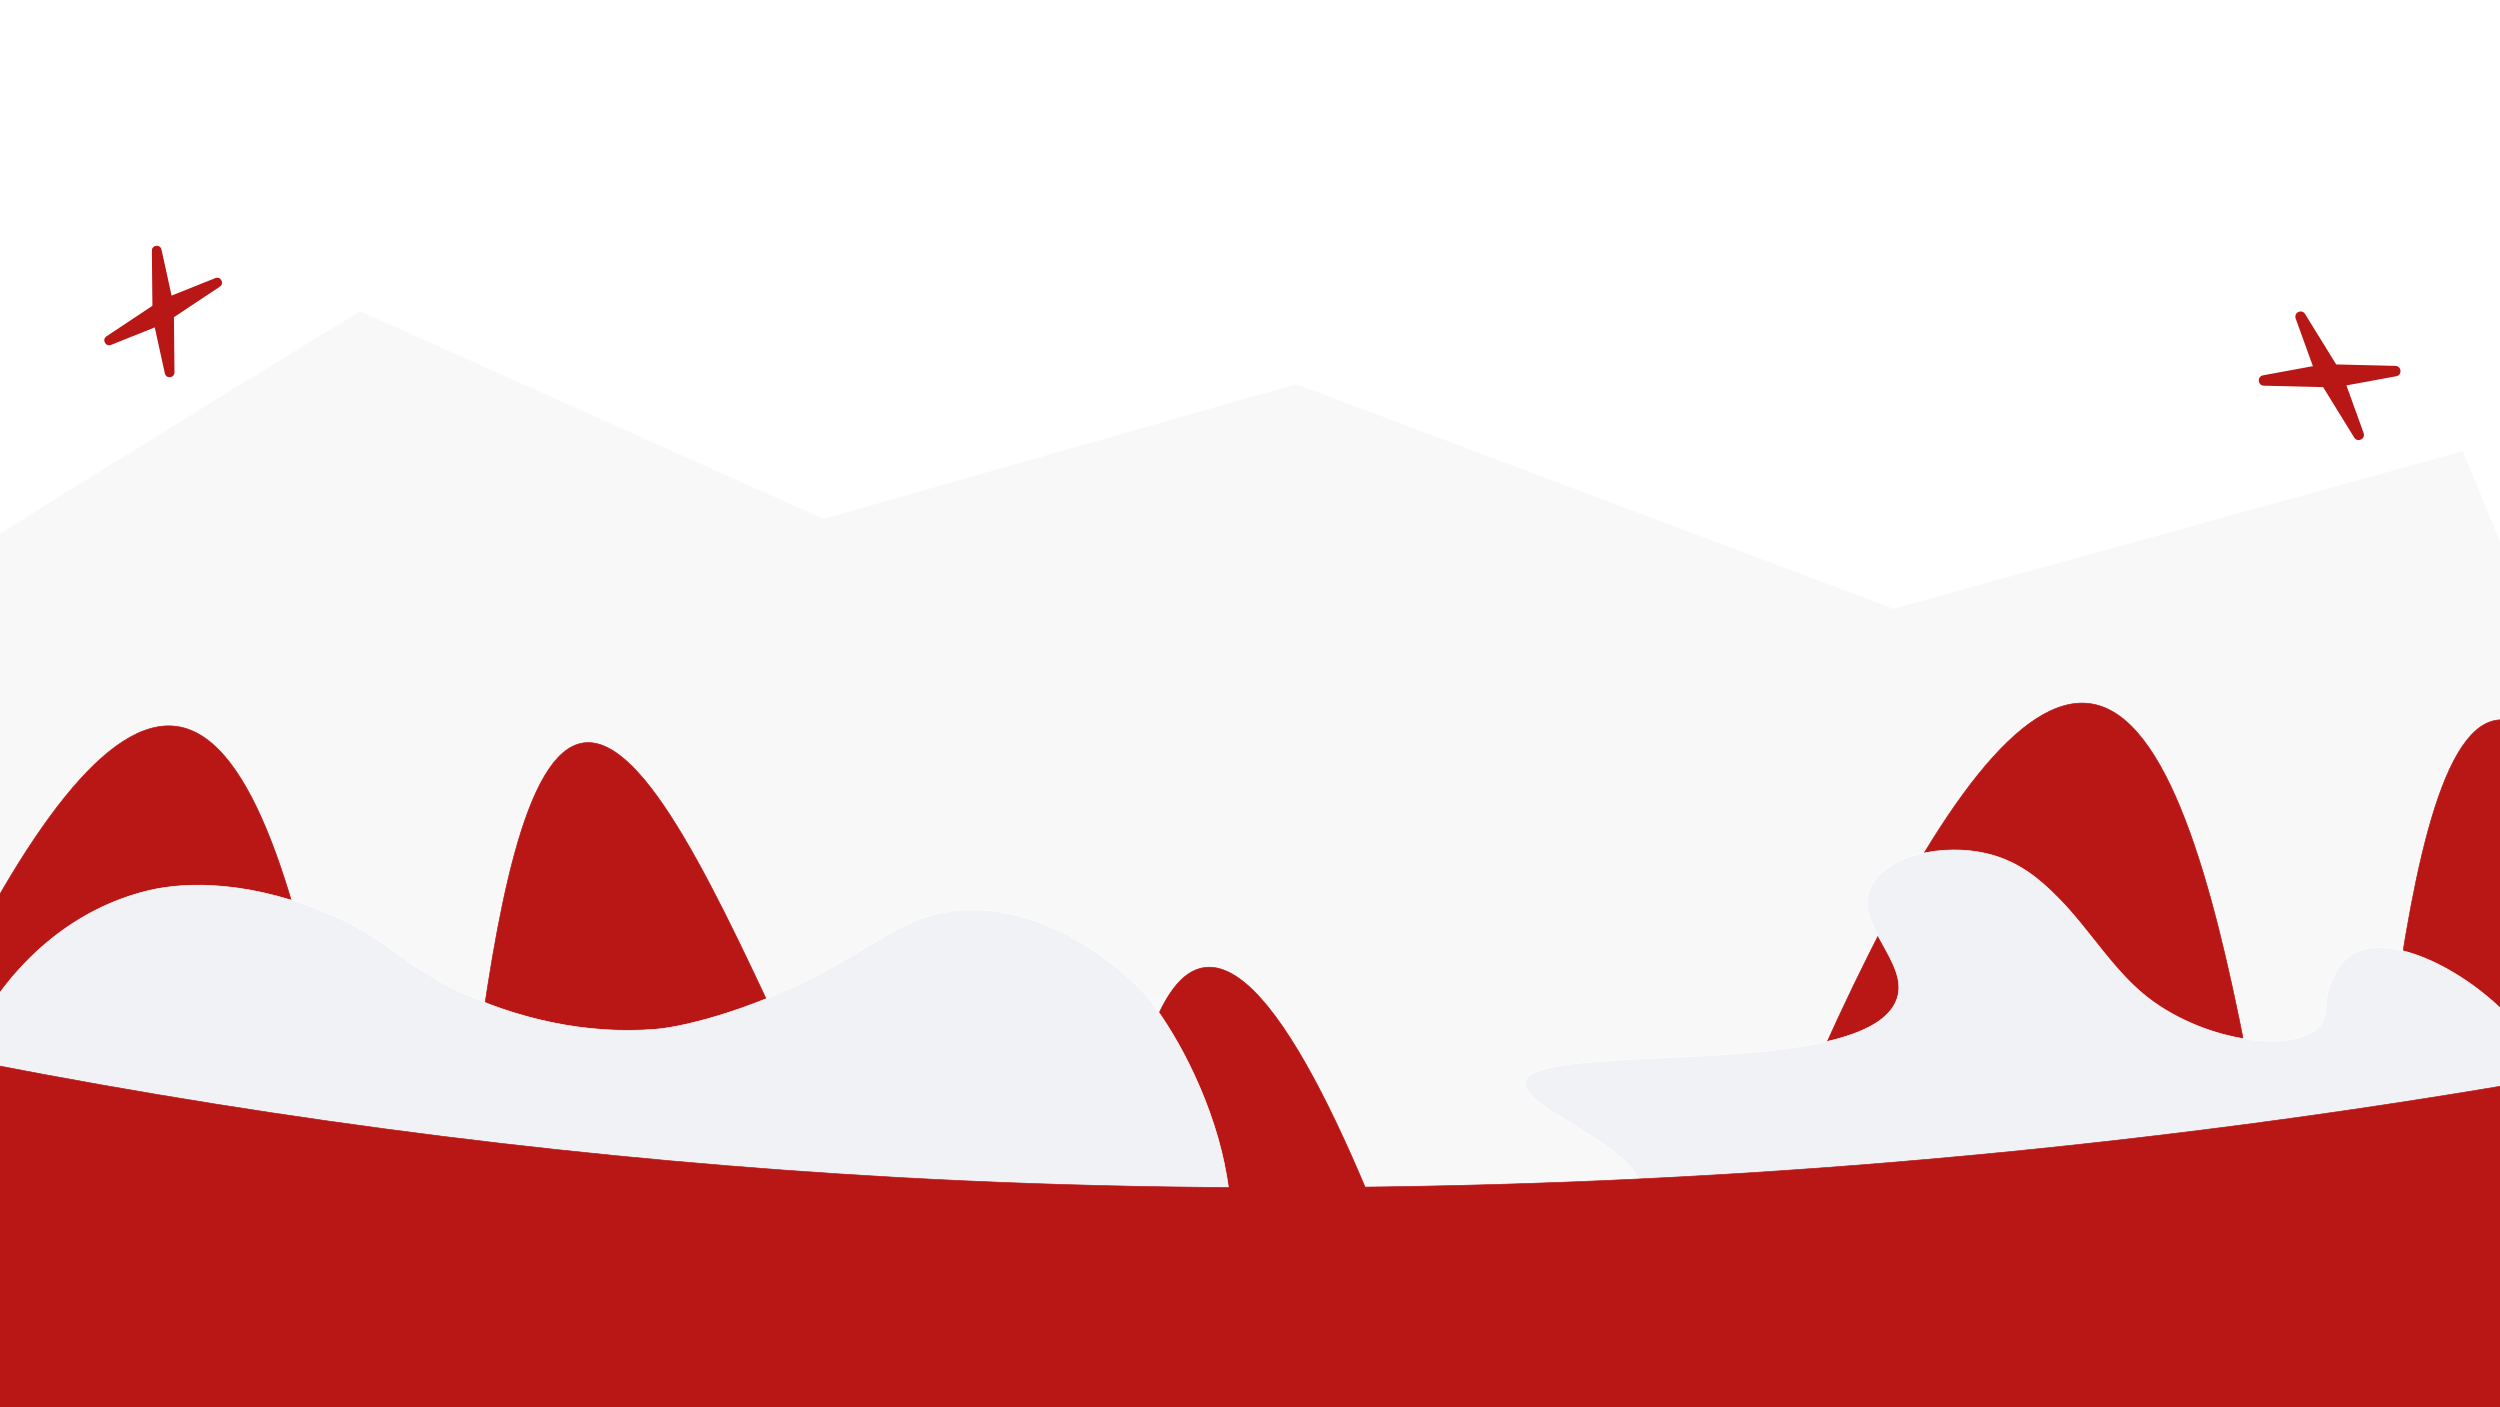
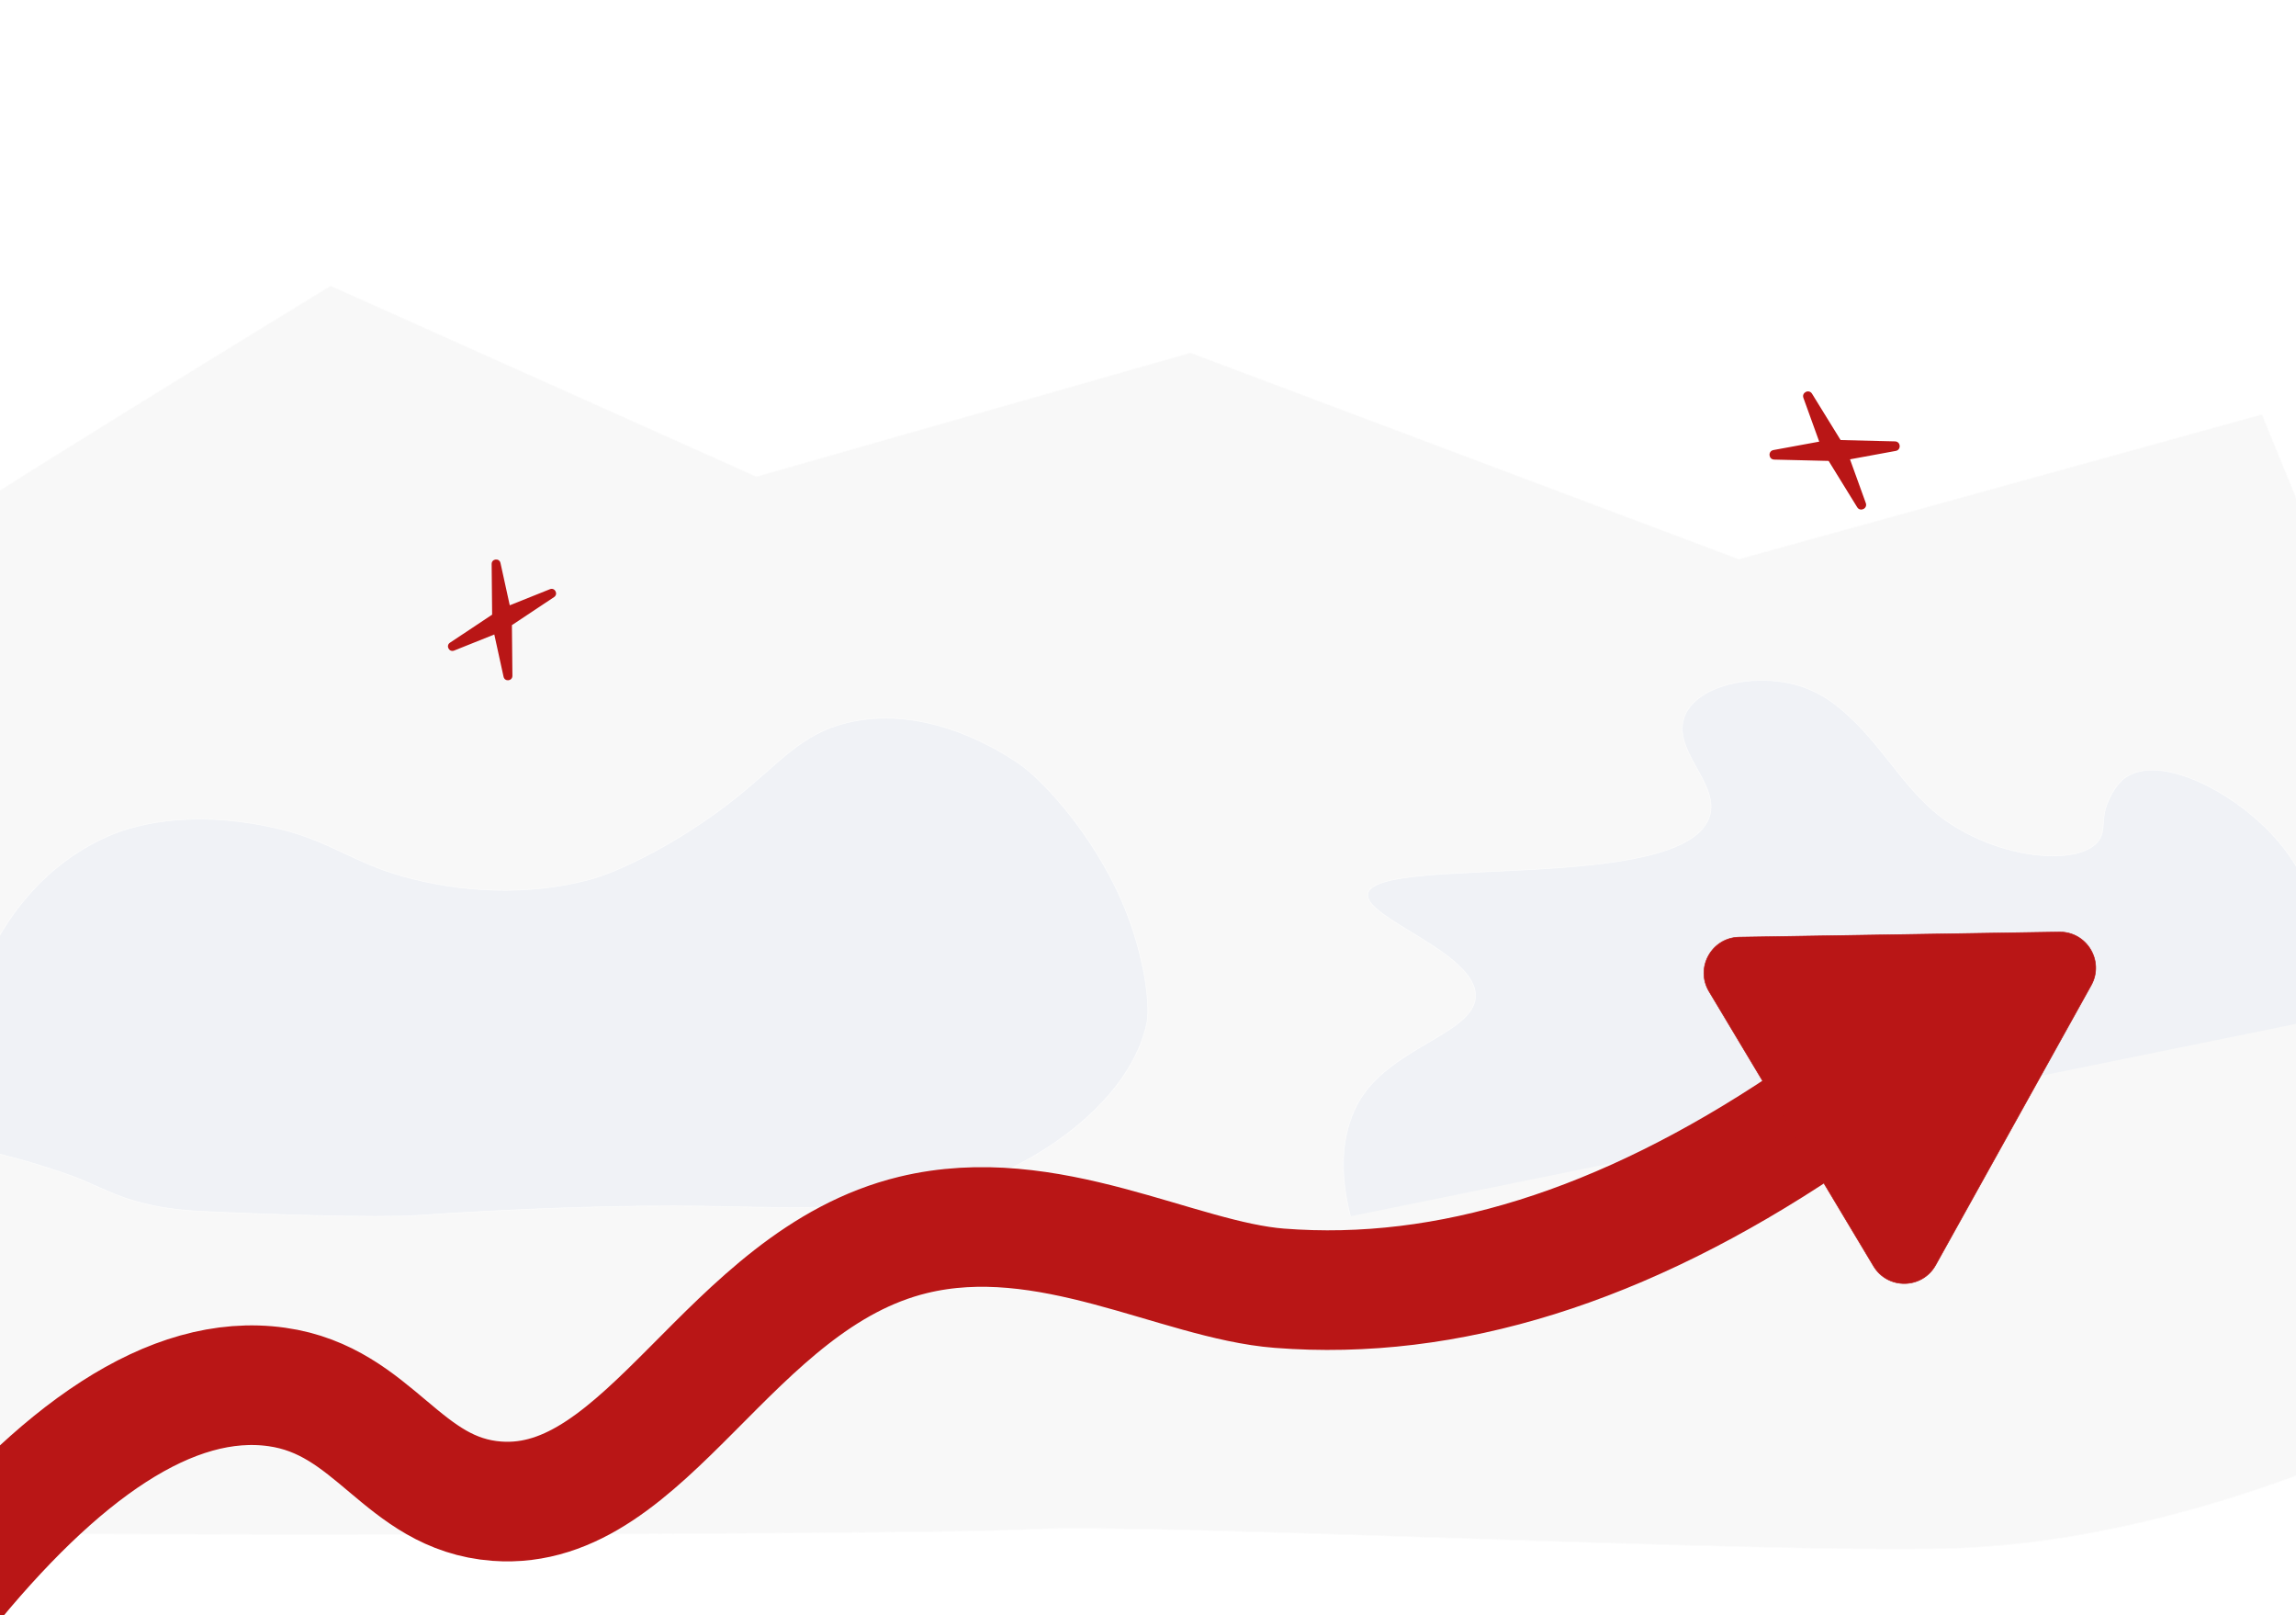
- <svg xmlns="http://www.w3.org/2000/svg" id="Mountain" width="3840" height="2160" viewBox="0 0 3840 2160">
+ <svg xmlns="http://www.w3.org/2000/svg" id="Mountain" width="3840" height="2700" viewBox="0 0 3840 2700">
  <defs>
    <style>
      .cls-1 {
        fill: #f8f8f8;
      }

-       .cls-1, .cls-4 {
+       .cls-1, .cls-3 {
        stroke: #fcfcfc;
-       }
- 
-       .cls-1, .cls-4, .cls-5 {
        stroke-linecap: square;
        stroke-linejoin: bevel;
      }

-       .cls-1, .cls-3, .cls-4, .cls-5 {
+       .cls-1, .cls-3, .cls-5 {
        stroke-width: 1px;
      }

      .cls-1, .cls-2, .cls-3, .cls-4, .cls-5 {
        fill-rule: evenodd;
      }

-       .cls-2, .cls-3 {
+       .cls-2, .cls-5 {
        fill: #b91616;
      }

-       .cls-3, .cls-5 {
-         stroke: #b91616;
+       .cls-3 {
+         fill: #f0f2f6;
      }

      .cls-4 {
-         fill: #f0f2f6;
+         fill: none;
+         stroke-width: 200px;
      }

-       .cls-5 {
-         fill: url(#linear-gradient);
+       .cls-4, .cls-5 {
+         stroke: #b91616;
      }
    </style>
-     <linearGradient id="linear-gradient" x1="1961.645" y1="1633.75" x2="1883.354" y2="2715.38" gradientUnits="userSpaceOnUse">
-       <stop offset="0" stop-color="#b91616" />
-       <stop offset="0.001" stop-color="#b91616" />
-       <stop offset="1" stop-color="#b91616" />
-     </linearGradient>
  </defs>
  <path class="cls-1" d="M-125,903c22.092-24.677,678-425,678-425l712,319,726-207,917,345,875-242s511.04,1241.63,495,1263-179.3,389.44-269,438-419.11,186.38-748,195-1334.38-42.69-1536-32-1803.372,10.19-1817,5-549-522-549-522l160-468S-147.092,927.677-125,903Z" />
-   <path id="red_star_1" data-name="red star 1" class="cls-2" d="M3679.34,561.981c9.67,0.235,10.77,14.2,1.26,15.95l-76.52,14.056,26.44,73.168c3.29,9.1-9.33,15.188-14.41,6.956l-47.78-77.457-90.99-2.217c-9.67-.236-10.77-14.2-1.26-15.951l76.52-14.055-26.44-73.169c-3.28-9.1,9.33-15.187,14.41-6.956l47.79,77.458Z" />
-   <path id="red_star_1_copy" data-name="red star 1 copy" class="cls-2" d="M233.26,385.047c-0.088-9,12.861-10.463,14.788-1.675l15.5,70.686,67.179-26.9c8.352-3.345,14.416,8.191,6.925,13.173L267.16,487.212l0.83,84.652c0.088,9-12.861,10.464-14.788,1.676l-15.5-70.687-67.18,26.9c-8.351,3.344-14.415-8.192-6.924-13.174L234.09,469.7Z" />
-   <path class="cls-3" d="M2470.65,2481.33C2701.19,1797.88,2998,1047.75,3212,1081c236.92,36.81,274.21,1035.94,361,1032,85.74-3.89,81.49-980.05,261.8-1006.84,189.41-28.15,453.72,1000.79,664.7,970.03,155.93-22.74,146.89-605.57,289.51-625.08,109.98-15.05,248.16,313.38,358.98,634.34" />
-   <path id="Shape_2_copy" data-name="Shape 2 copy" class="cls-3" d="M-468.354,2516.33C-237.814,1832.88,59,1082.75,273,1116c236.921,36.81,274.208,1035.94,361,1032,85.738-3.89,81.49-980.05,261.795-1006.84,189.415-28.15,453.725,1000.79,664.705,970.03,155.93-22.74,146.89-605.57,289.51-625.08,109.98-15.05,248.16,313.38,358.98,634.34" />
-   <path id="cloud_left" data-name="cloud left" class="cls-4" d="M-31,1572c57.564-100.55,148.067-177.36,258.837-204.01,59.939-14.42,161.434-15.27,286.021,39.55,75.745,33.33,111.1,76.56,185.611,112.56,91.5,44.22,200.219,69.66,307.321,60.85,52.25-4.3,161.01-35.03,264.72-91.27,83.33-45.18,125.94-85.97,203.87-91.27,125.81-8.55,229.74,74.92,273.85,118.65,30.52,30.25,89.96,120.23,121.71,231.21,30.01,104.89,23.27,202.69,12.17,231.21-19.58,50.35-71.88,118.19-185.61,170.37-200.43,91.96-400.64,40.67-593.34,3.04-138.828-27.11-316.768-52.07-480.761-69.97-63.975-6.98-252.721-46.76-352.963-69.97-35.094-8.13-68.216-17.77-106.5-36.51C124.227,1957,99.1,1934.08,60.483,1912.55c-25.732-14.34-55.188-29.88-76.069-39.55-32.556-15.07-52.626-22.25-63.9-42.59C-105.257,1783.92-54.836,1698.66-52,1639a296.973,296.973,0,0,0-3-58" />
-   <path id="cloud_right" data-name="cloud right" class="cls-4" d="M3939,1871c16.4-106.74-4.9-214.25-71.9-294.24-69.74-83.27-200.32-150.71-258.55-107.89-9.76,7.18-20.52,21.05-29.23,42.71-10.38,25.82-2.48,44.39-13.49,60.68-30.09,44.53-163.68,34.01-258.55-33.71-58.26-41.59-95.5-108.54-146.13-159.59-27.4-27.62-59.24-55.47-107.92-67.43-68.61-16.84-157.87,2.15-179.86,51.7-25.7,57.92,59.63,114.77,40.47,170.82-44.24,129.46-557.78,61.99-571.05,128.12-8.26,41.16,184.42,99.14,179.86,173.07-3.87,62.64-147.82,84.21-197.85,179.81-27.12,51.84-29.55,114.77-11.24,186.56" />
-   <path id="main_bck" data-name="main bck" class="cls-5" d="M-19.9,1633.75Q677.45,1769.245,1377.98,1808.48c276.63,15.43,560.12,19.41,857.03,12.49,299.67-6.99,594.44-25.55,892.4-56.17,287.25-29.52,568.69-69.34,852.87-120.65,41.51,138.4,44.92,265.91,4.16,380.67-352.95,993.84-3940.654,814.02-4137.468,97.77-20.313-73.92-40.31-284.57,81.6-436.2A379.278,379.278,0,0,1-19.9,1633.75Z" />
+   <path id="red_star_1" data-name="red star 1" class="cls-2" d="M3169.34,737.981c9.67,0.235,10.77,14.2,1.26,15.95l-76.52,14.056,26.44,73.168c3.29,9.1-9.33,15.188-14.41,6.956l-47.78-77.457-90.99-2.217c-9.67-.236-10.77-14.2-1.26-15.951l76.52-14.055-26.44-73.169c-3.28-9.1,9.33-15.187,14.41-6.956l47.79,77.458Z" />
+   <path id="red_star_1_copy" data-name="red star 1 copy" class="cls-2" d="M822.26,943.047c-0.088-9,12.861-10.463,14.788-1.675l15.5,70.688,67.179-26.9c8.352-3.345,14.416,8.191,6.925,13.173L856.16,1045.21l0.83,84.65c0.088,9-12.861,10.47-14.788,1.68l-15.5-70.69-67.179,26.91c-8.352,3.34-14.416-8.2-6.925-13.18l70.489-46.88Z" />
+   <path id="cloud_left" data-name="cloud left" class="cls-3" d="M-37.666,1644.13C1.355,1535.04,76.969,1443.54,181.34,1397.85c56.478-24.72,156.248-43.37,288.523-11.27,80.419,19.52,122.815,55.87,202.488,78.24,97.837,27.46,209.338,33.43,313.23,5.95,50.679-13.41,152.359-62.75,244.589-136.32,74.1-59.11,108.89-106.74,184.68-125.64,122.36-30.5,239.33,33.43,290.43,68.74,35.35,24.42,109.67,102.57,160.41,206.25,47.95,97.99,58.48,195.46,52.57,225.49-10.45,53-50.02,128.96-152.83,200.3-181.17,125.72-387.28,110.37-583.59,107.15-141.43-2.32-320.992,4.34-485.582,15.51-64.208,4.35-257-1.67-359.766-6.93-35.975-1.84-70.275-5.52-111.252-17.25-42.506-12.16-71.266-30.32-113.063-44.73-27.851-9.61-59.576-19.73-81.831-25.58-34.7-9.13-55.715-12.68-70.383-30.72-33.533-41.24,1.139-134.03-6.541-193.26a296.768,296.768,0,0,0-13.135-56.57" />
+   <path id="cloud_right" data-name="cloud right" class="cls-3" d="M3884,1703c16.4-106.74-4.9-214.25-71.9-294.24-69.74-83.27-200.32-150.71-258.55-107.89-9.76,7.18-20.52,21.05-29.23,42.71-10.38,25.82-2.48,44.39-13.49,60.68-30.09,44.53-163.68,34.01-258.55-33.71-58.26-41.59-95.5-108.54-146.13-159.59-27.4-27.62-59.24-55.47-107.92-67.43-68.61-16.84-157.87,2.15-179.86,51.7-25.7,57.92,59.63,114.77,40.47,170.82-44.24,129.46-557.78,61.99-571.05,128.12-8.26,41.16,184.42,99.14,179.86,173.07-3.87,62.64-147.82,84.21-197.85,179.81-27.12,51.84-29.55,114.77-11.24,186.56" />
+   <g id="hero-arrow" transform="translate(0, 560)">
+     <path class="cls-4" d="M-95,2107c192.7-239.2,381.439-372.83,558-348,164.629,23.15,209.292,179.17,368,191,252.56,18.82,387.2-370.14,695.99-445.16,225.4-54.77,442.94,75.87,612.73,89.09,281.48,21.92,573.55-69.39,880.28-274.93" />
+     <path id="Triangle_1" data-name="Triangle 1" class="cls-5" d="M3444.02,998.321c46.18-.744,75.85,48.789,53.4,89.149l-260.1,467.75c-22.45,40.37-80.17,41.3-103.91,1.68l-275.03-459.13c-23.74-39.63,4.32-90.08,50.5-90.83Z" />
+   </g>
</svg>
